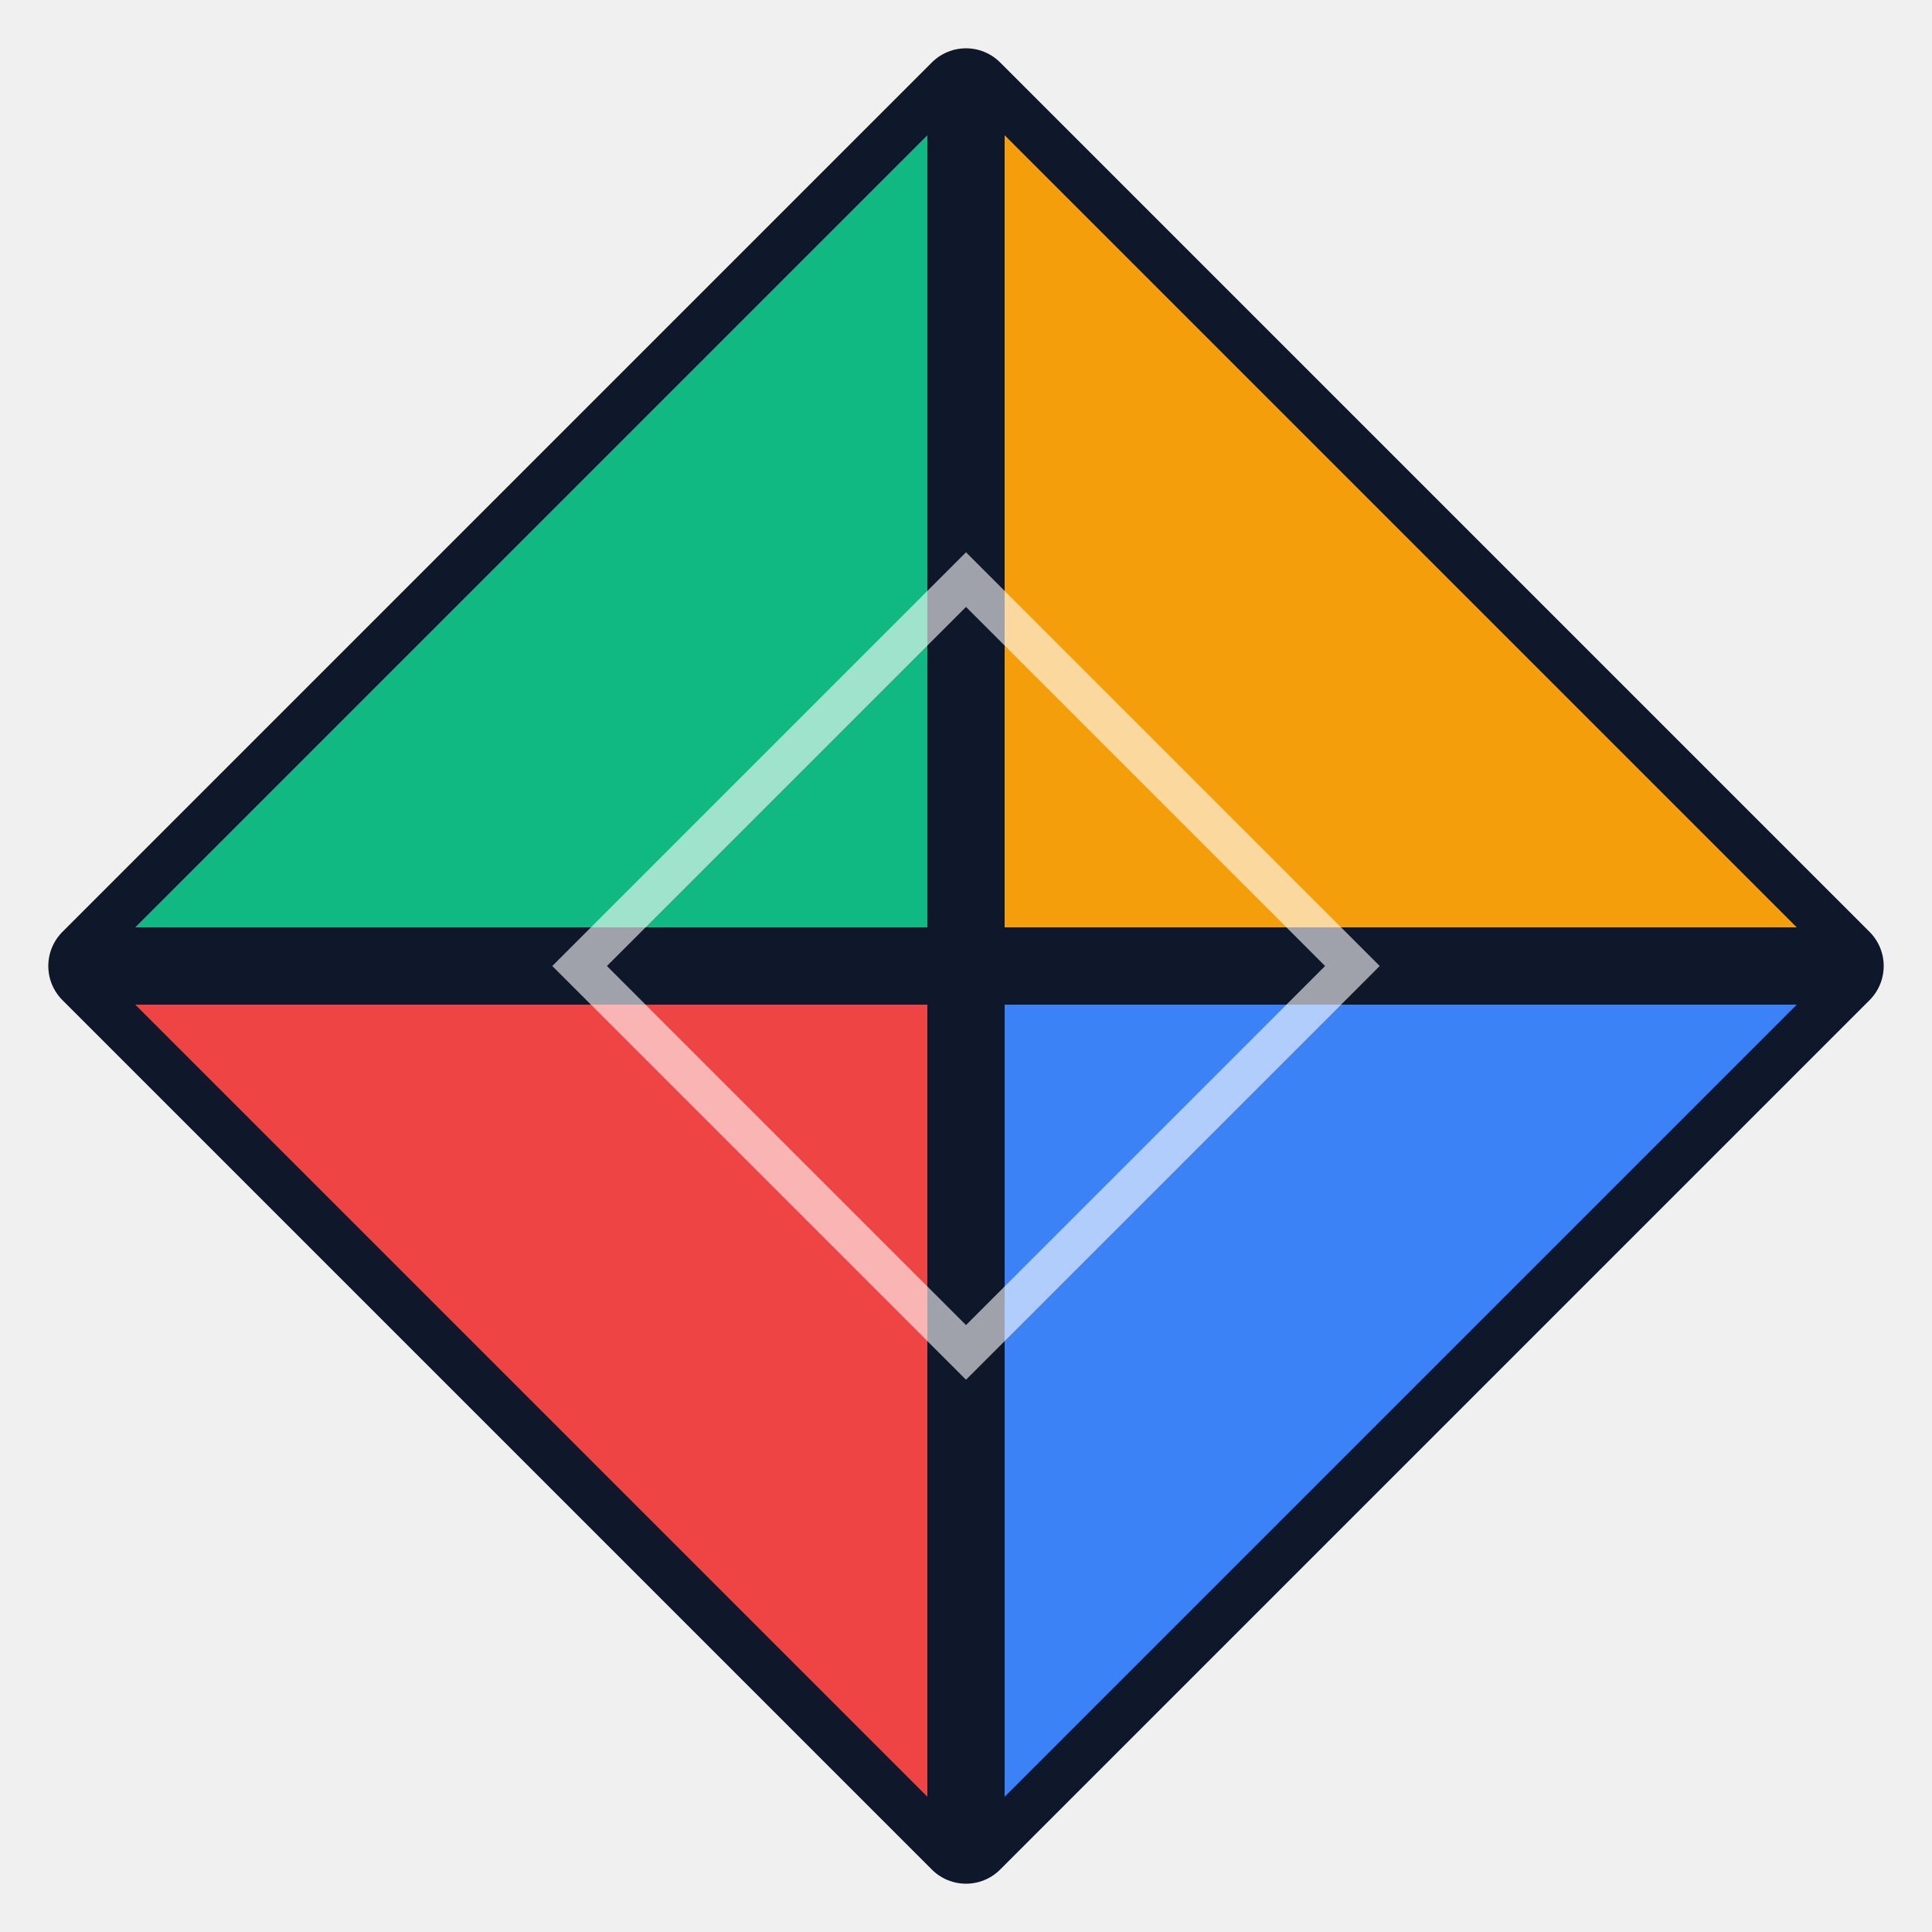
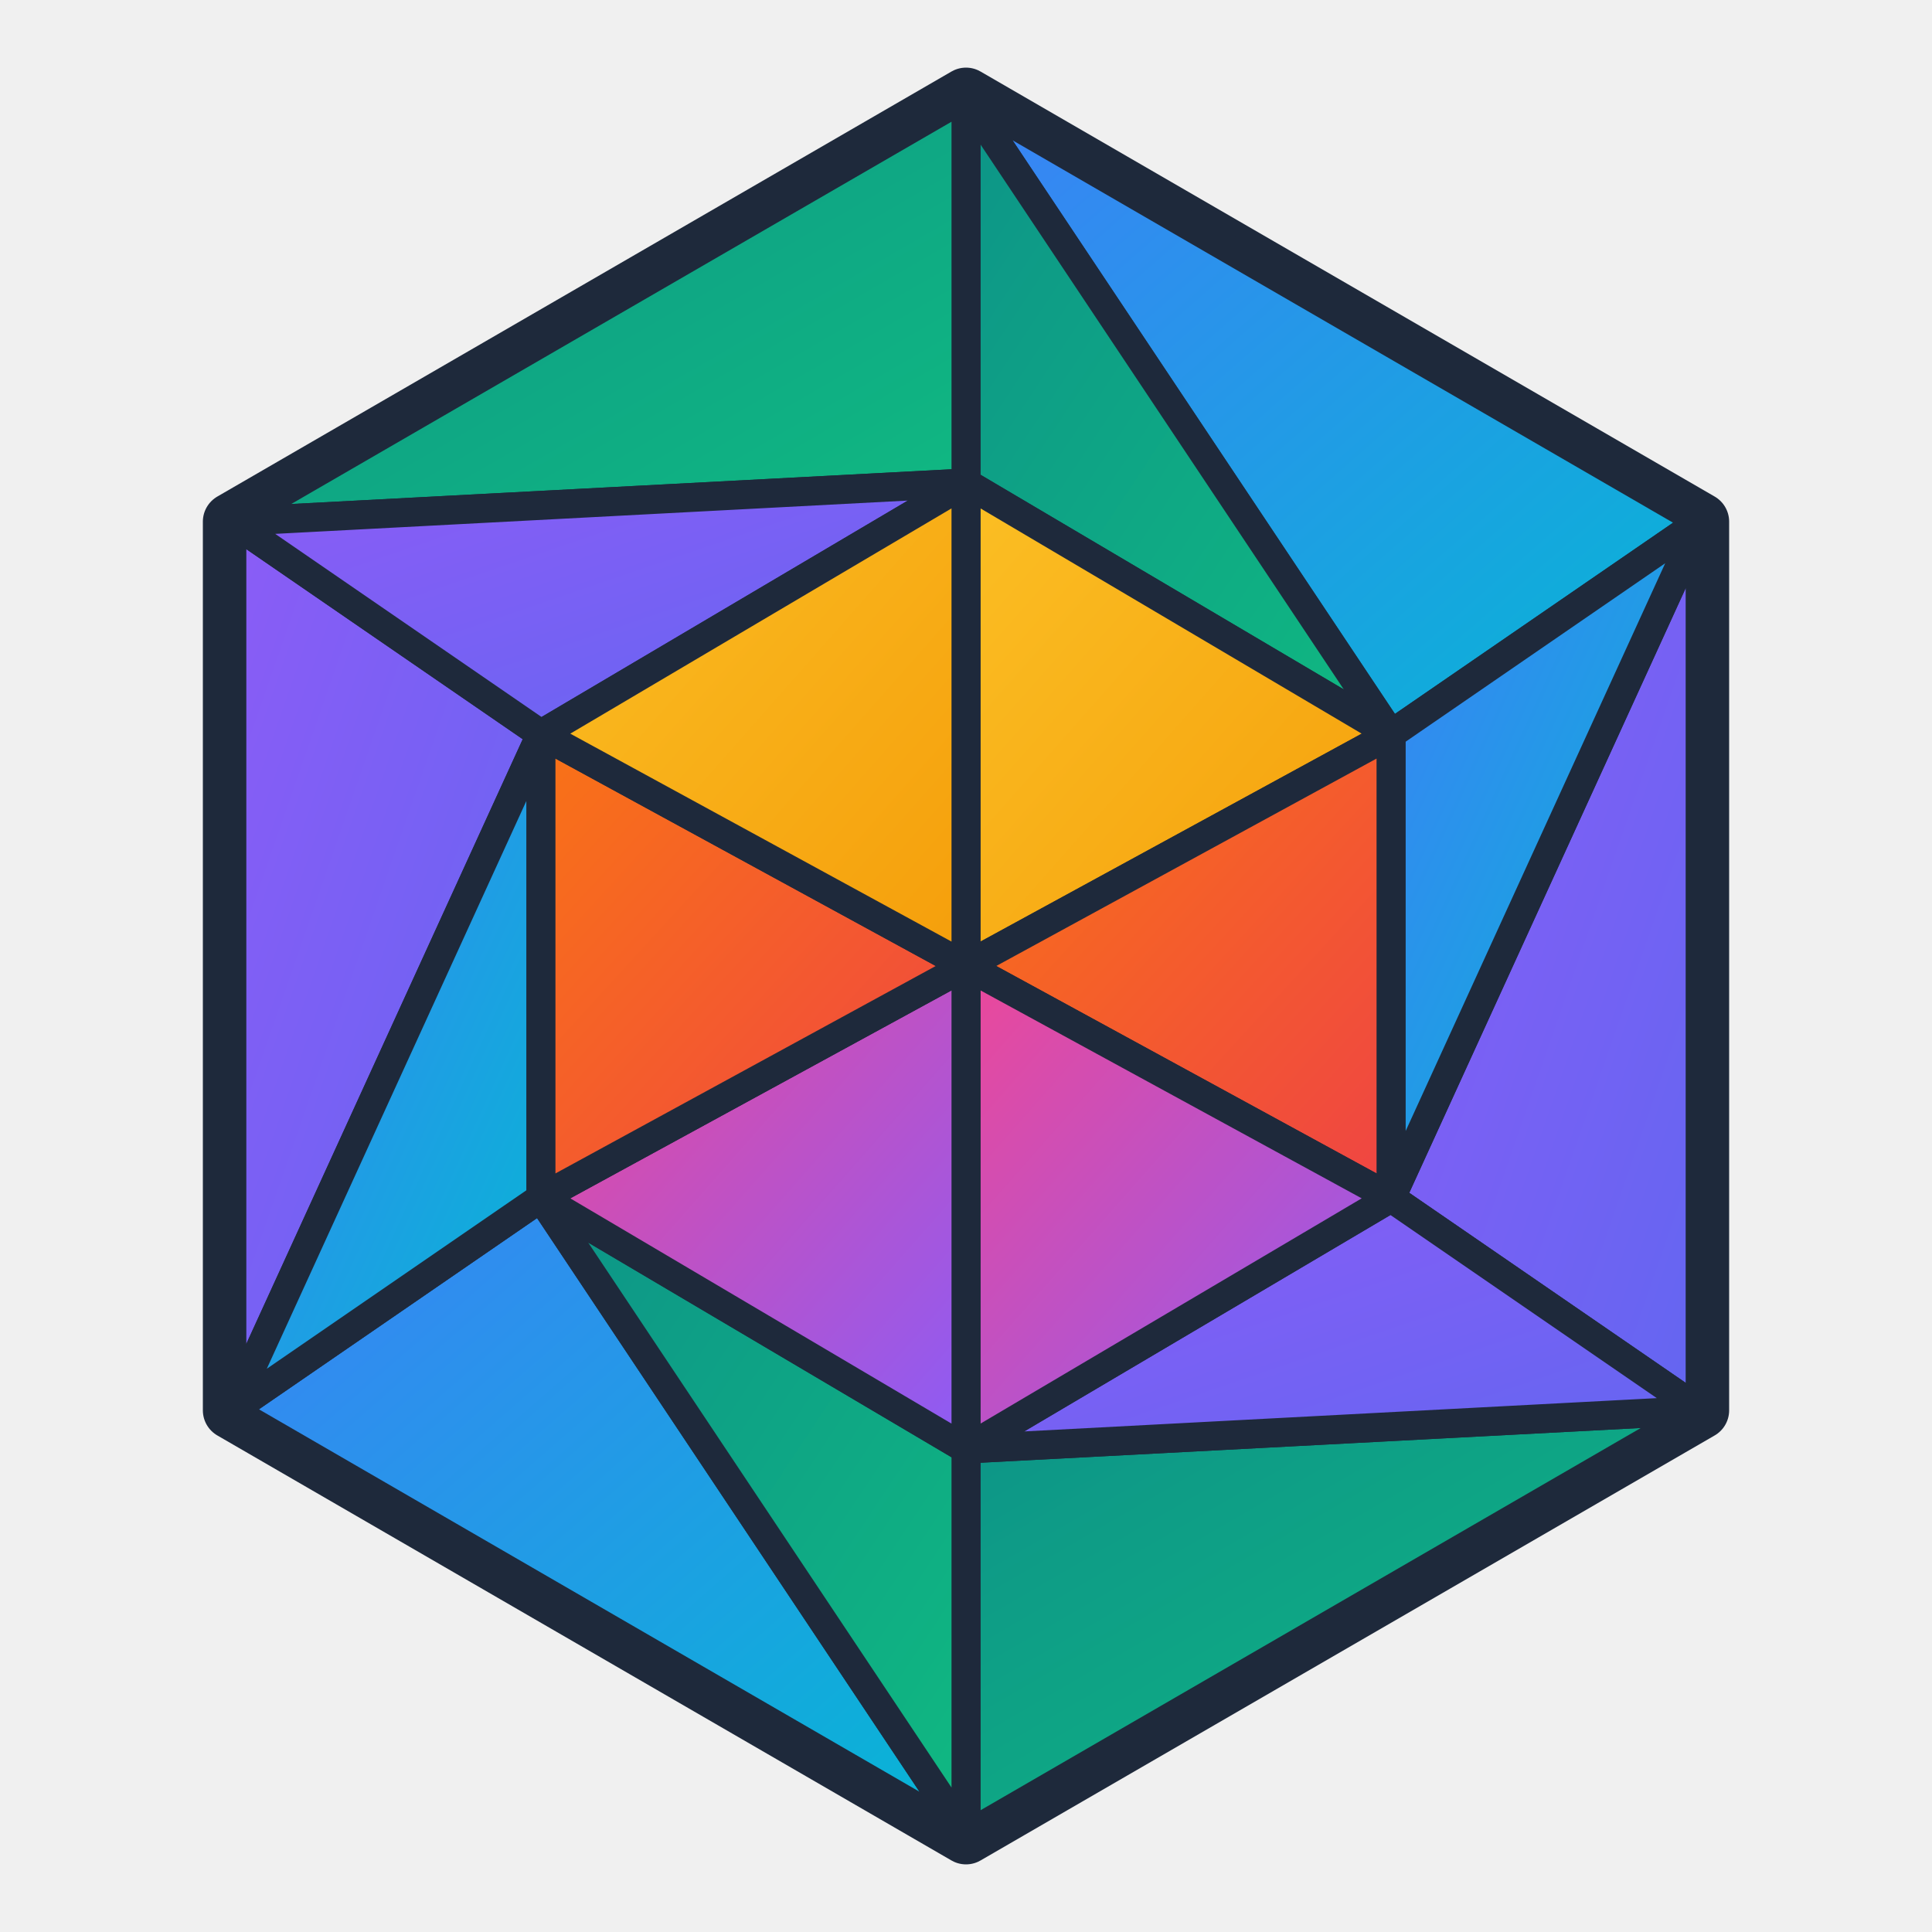
<svg xmlns="http://www.w3.org/2000/svg" viewBox="0 0 100 100" width="100" height="100">
-   <polygon points="50,5 95,50 50,95 5,50" fill="none" stroke="#0F172A" stroke-width="5" stroke-linejoin="round" />
-   <polygon points="50,5 50,50 95,50" fill="#F59E0B" />
-   <polygon points="95,50 50,50 50,95" fill="#3B82F6" />
-   <polygon points="50,95 50,50 5,50" fill="#EF4444" />
-   <polygon points="5,50 50,50 50,5" fill="#10B981" />
-   <line x1="5" y1="50" x2="95" y2="50" stroke="#0F172A" stroke-width="4" />
-   <line x1="50" y1="5" x2="50" y2="95" stroke="#0F172A" stroke-width="4" />
-   <polygon points="50,30 70,50 50,70 30,50" fill="none" stroke="#FFFFFF" stroke-width="2" opacity="0.6" />
+   <defs>
+     <linearGradient id="fav-amber" x1="0%" y1="0%" x2="100%" y2="100%">
+       <stop offset="0%" stop-color="#FBBF24" />
+       <stop offset="100%" stop-color="#F59E0B" />
+     </linearGradient>
+     <linearGradient id="fav-coral" x1="0%" y1="0%" x2="100%" y2="100%">
+       <stop offset="0%" stop-color="#F97316" />
+       <stop offset="100%" stop-color="#EF4444" />
+     </linearGradient>
+     <linearGradient id="fav-rose" x1="0%" y1="0%" x2="100%" y2="100%">
+       <stop offset="0%" stop-color="#EC4899" />
+       <stop offset="100%" stop-color="#8B5CF6" />
+     </linearGradient>
+     <linearGradient id="fav-blue" x1="0%" y1="0%" x2="100%" y2="100%">
+       <stop offset="0%" stop-color="#3B82F6" />
+       <stop offset="100%" stop-color="#06B6D4" />
+     </linearGradient>
+     <linearGradient id="fav-teal" x1="0%" y1="0%" x2="100%" y2="100%">
+       <stop offset="0%" stop-color="#0D9488" />
+       <stop offset="100%" stop-color="#10B981" />
+     </linearGradient>
+     <linearGradient id="fav-purple" x1="0%" y1="0%" x2="100%" y2="100%">
+       <stop offset="0%" stop-color="#8B5CF6" />
+       <stop offset="100%" stop-color="#6366F1" />
+     </linearGradient>
+   </defs>
+   <polygon points="50,5 88,27 88,73 50,95 12,73 12,27" fill="none" stroke="#1E293B" stroke-width="3" stroke-linejoin="round" />
+   <polygon points="50,5 88,27 72,38" fill="url(#fav-blue)" stroke="#1E293B" stroke-width="1.5" stroke-linejoin="round" />
+   <polygon points="50,5 72,38 50,25" fill="url(#fav-teal)" stroke="#1E293B" stroke-width="1.5" stroke-linejoin="round" />
+   <polygon points="88,27 88,73 72,62" fill="url(#fav-purple)" stroke="#1E293B" stroke-width="1.5" stroke-linejoin="round" />
+   <polygon points="88,27 72,62 72,38" fill="url(#fav-blue)" stroke="#1E293B" stroke-width="1.5" stroke-linejoin="round" />
+   <polygon points="88,73 50,95 50,75" fill="url(#fav-teal)" stroke="#1E293B" stroke-width="1.5" stroke-linejoin="round" />
+   <polygon points="88,73 50,75 72,62" fill="url(#fav-purple)" stroke="#1E293B" stroke-width="1.5" stroke-linejoin="round" />
+   <polygon points="50,95 12,73 28,62" fill="url(#fav-blue)" stroke="#1E293B" stroke-width="1.5" stroke-linejoin="round" />
+   <polygon points="50,95 28,62 50,75" fill="url(#fav-teal)" stroke="#1E293B" stroke-width="1.5" stroke-linejoin="round" />
+   <polygon points="12,73 12,27 28,38" fill="url(#fav-purple)" stroke="#1E293B" stroke-width="1.5" stroke-linejoin="round" />
+   <polygon points="12,73 28,38 28,62" fill="url(#fav-blue)" stroke="#1E293B" stroke-width="1.5" stroke-linejoin="round" />
+   <polygon points="12,27 50,5 50,25" fill="url(#fav-teal)" stroke="#1E293B" stroke-width="1.5" stroke-linejoin="round" />
+   <polygon points="12,27 50,25 28,38" fill="url(#fav-purple)" stroke="#1E293B" stroke-width="1.5" stroke-linejoin="round" />
+   <polygon points="50,50 50,25 72,38" fill="url(#fav-amber)" stroke="#1E293B" stroke-width="1.5" stroke-linejoin="round" />
+   <polygon points="50,50 72,38 72,62" fill="url(#fav-coral)" stroke="#1E293B" stroke-width="1.5" stroke-linejoin="round" />
+   <polygon points="50,50 72,62 50,75" fill="url(#fav-rose)" stroke="#1E293B" stroke-width="1.5" stroke-linejoin="round" />
+   <polygon points="50,50 50,75 28,62" fill="url(#fav-rose)" stroke="#1E293B" stroke-width="1.5" stroke-linejoin="round" />
+   <polygon points="50,50 28,62 28,38" fill="url(#fav-coral)" stroke="#1E293B" stroke-width="1.5" stroke-linejoin="round" />
+   <polygon points="50,50 28,38 50,25" fill="url(#fav-amber)" stroke="#1E293B" stroke-width="1.5" stroke-linejoin="round" />
</svg>
